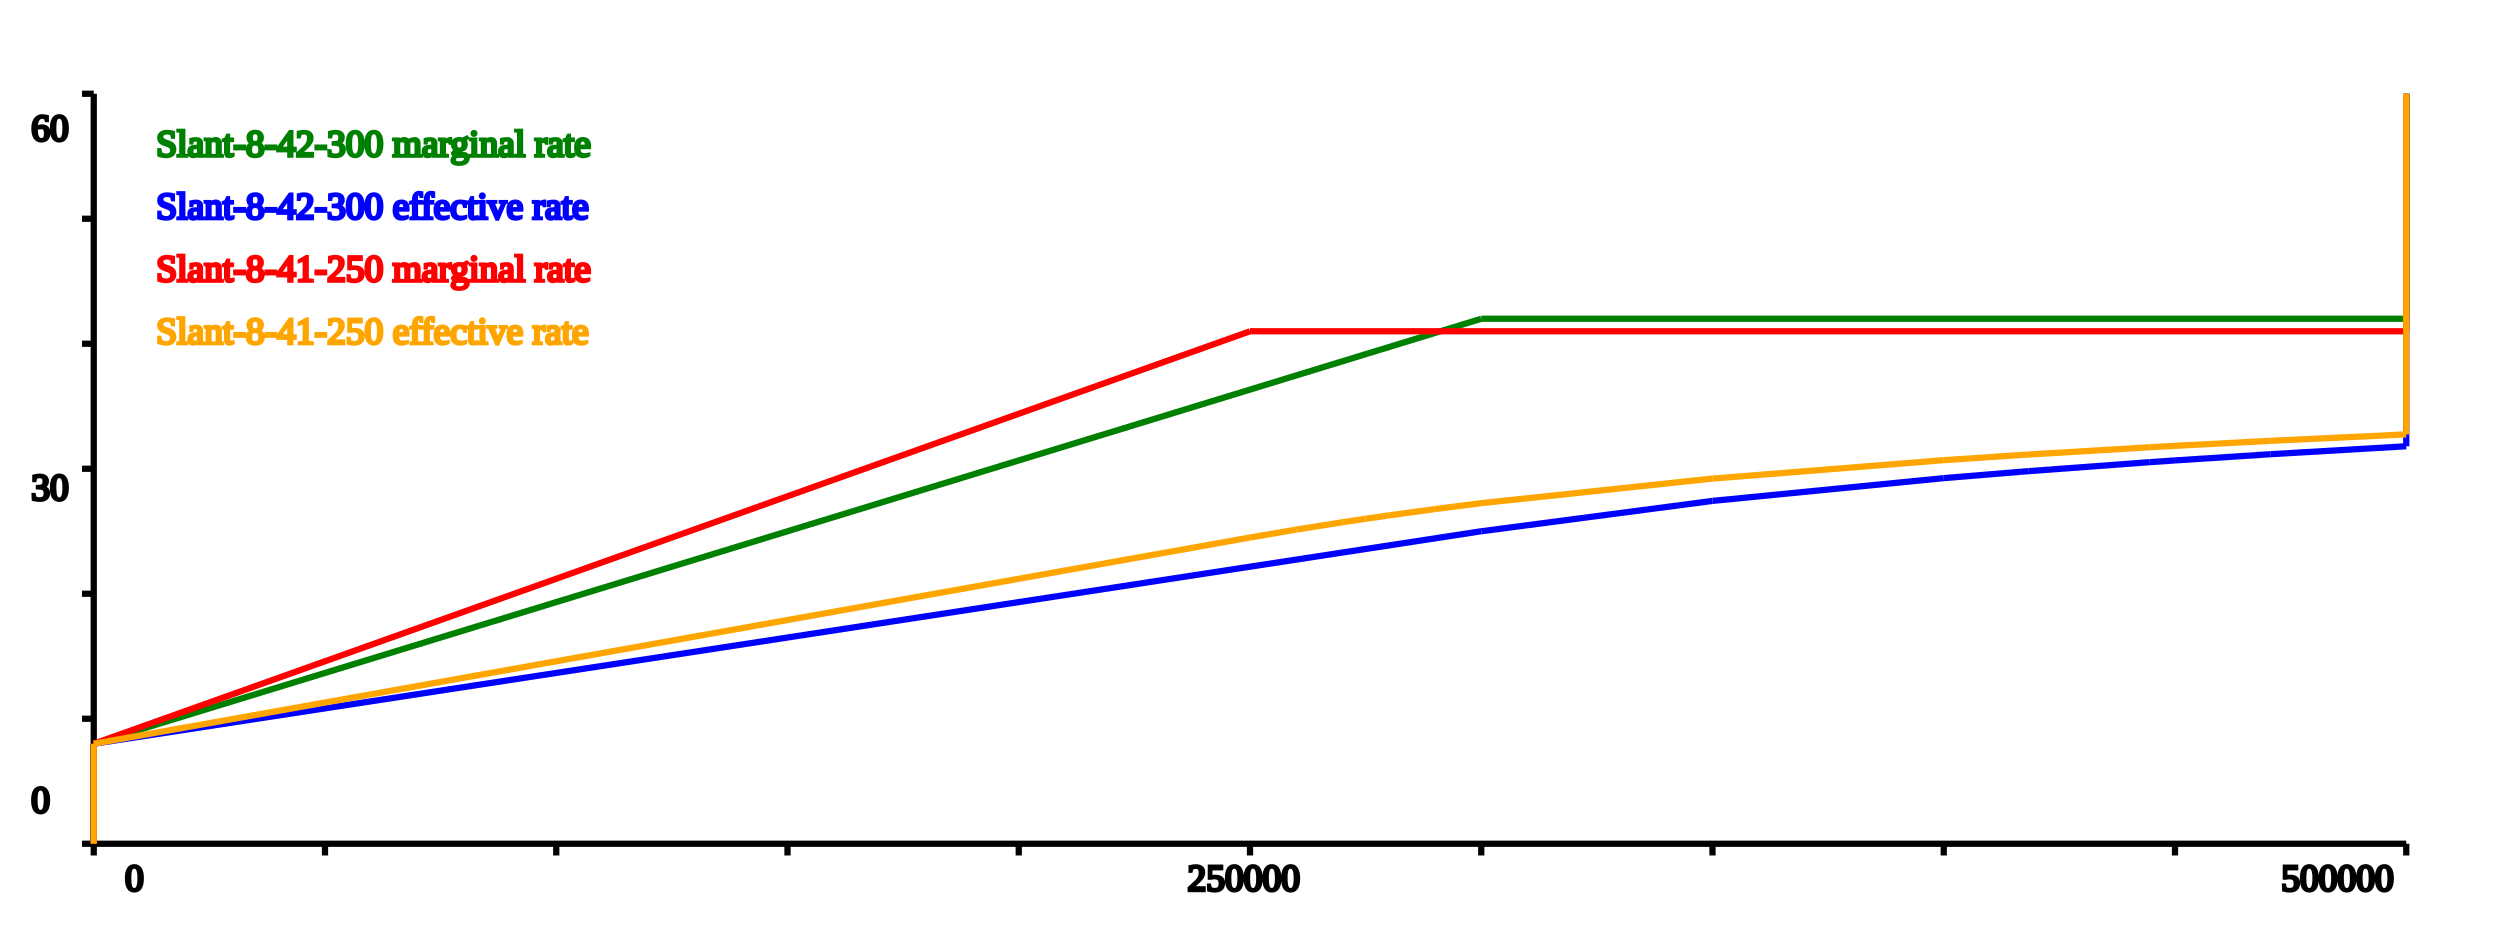
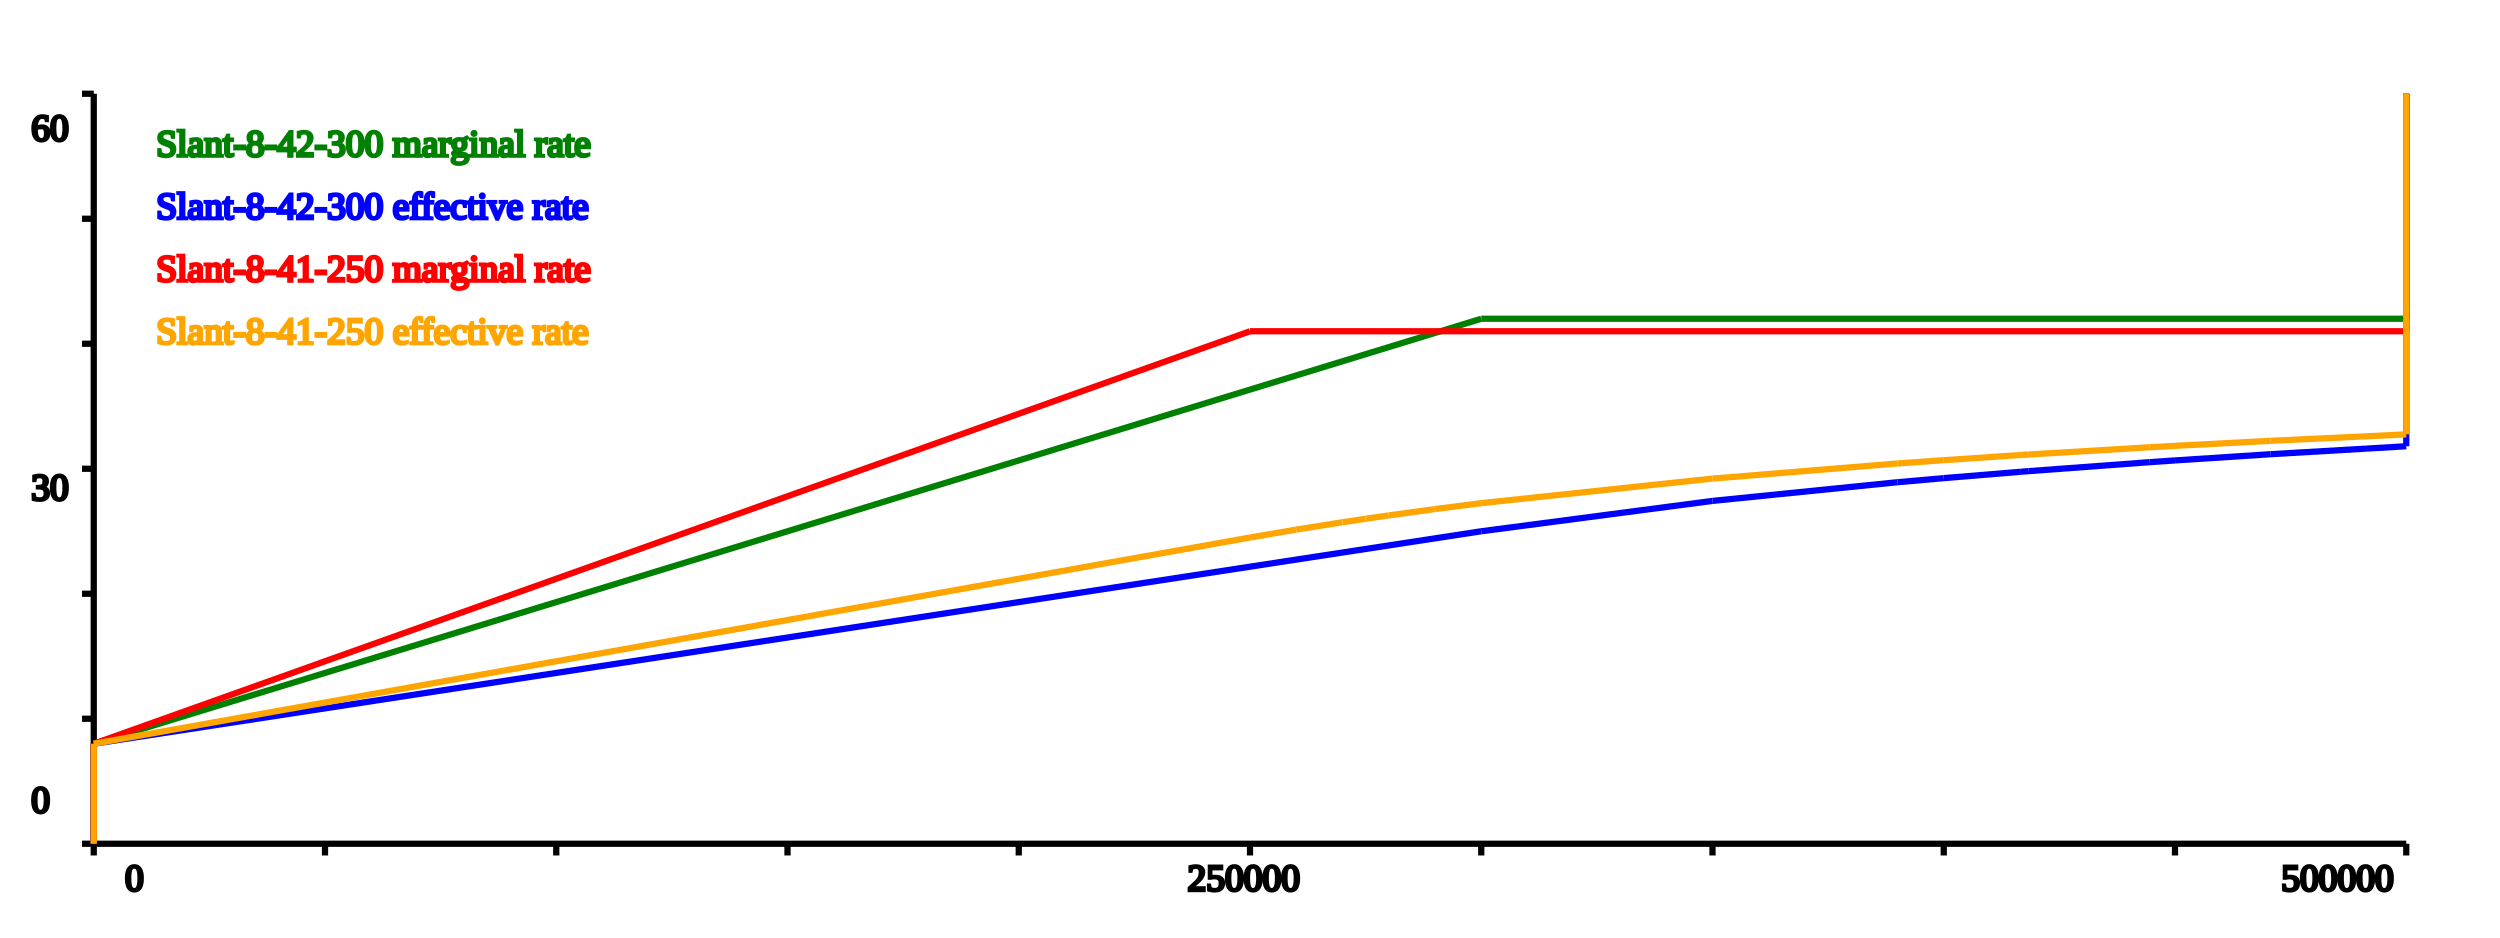
<svg xmlns="http://www.w3.org/2000/svg" height="300" width="800">
-   <g id="n3514104">
-     <g id="axis8505520" />
-     <g id="axisn9213843">
+   <g id="n6483795">
+     <g id="axis0050749" />
+     <g id="axisn9790952">
      <line style="stroke: black; stroke-width: 2" x1="30" x2="770" y1="270" y2="270" />
      <line style="stroke: black; stroke-width: 2" x1="30" x2="30" y1="30" y2="270" />
      <line style="stroke: black; stroke-width: 2" x1="30" x2="30" y1="270" y2="273.75" />
      <text transform="rotate(90,30,277.5)" x="30" y="277.5" />
      <text transform="rotate(90,29.99926,277.5)" x="29.999" y="277.5" />
      <line style="stroke: black; stroke-width: 2" x1="104" x2="104" y1="270" y2="273.75" />
      <text transform="rotate(90,104,277.5)" x="104" y="277.5" />
      <text transform="rotate(90,103.9993,277.5)" x="103.999" y="277.5" />
      <line style="stroke: black; stroke-width: 2" x1="178" x2="178" y1="270" y2="273.75" />
      <text transform="rotate(90,178,277.5)" x="178" y="277.5" />
      <text transform="rotate(90,177.9993,277.5)" x="177.999" y="277.5" />
      <line style="stroke: black; stroke-width: 2" x1="252" x2="252" y1="270" y2="273.75" />
      <text transform="rotate(90,252,277.5)" x="252" y="277.5" />
      <text transform="rotate(90,251.9993,277.5)" x="251.999" y="277.5" />
      <line style="stroke: black; stroke-width: 2" x1="326" x2="326" y1="270" y2="273.75" />
      <text transform="rotate(90,326,277.5)" x="326" y="277.5" />
      <text transform="rotate(90,325.9993,277.5)" x="325.999" y="277.5" />
      <line style="stroke: black; stroke-width: 2" x1="400" x2="400" y1="270" y2="273.75" />
      <text transform="rotate(90,400,277.5)" x="400" y="277.5" />
      <text transform="rotate(90,399.9993,277.5)" x="399.999" y="277.5" />
      <line style="stroke: black; stroke-width: 2" x1="474" x2="474" y1="270" y2="273.75" />
      <text transform="rotate(90,474,277.5)" x="474" y="277.5" />
      <text transform="rotate(90,473.9993,277.5)" x="473.999" y="277.5" />
      <line style="stroke: black; stroke-width: 2" x1="548" x2="548" y1="270" y2="273.75" />
      <text transform="rotate(90,548,277.5)" x="548" y="277.5" />
      <text transform="rotate(90,547.9993,277.5)" x="547.999" y="277.5" />
      <line style="stroke: black; stroke-width: 2" x1="622" x2="622" y1="270" y2="273.75" />
      <text transform="rotate(90,622,277.5)" x="622" y="277.5" />
      <text transform="rotate(90,621.9993,277.5)" x="621.999" y="277.5" />
      <line style="stroke: black; stroke-width: 2" x1="696" x2="696" y1="270" y2="273.75" />
      <text transform="rotate(90,696,277.5)" x="696" y="277.5" />
      <text transform="rotate(90,695.9993,277.5)" x="695.999" y="277.5" />
      <line style="stroke: black; stroke-width: 2" x1="770" x2="770" y1="270" y2="273.75" />
      <text transform="rotate(90,770,277.5)" x="770" y="277.5" />
      <text transform="rotate(90,769.9993,277.5)" x="769.999" y="277.5" />
      <line style="stroke: black; stroke-width: 2" x1="30" x2="26.25" y1="270" y2="270" />
      <text x="0" y="270" />
      <text x="29.999" y="270" />
      <line style="stroke: black; stroke-width: 2" x1="30" x2="26.25" y1="230" y2="230" />
      <text x="0" y="230" />
      <text x="30.014" y="230" />
      <line style="stroke: black; stroke-width: 2" x1="30" x2="26.25" y1="190" y2="190" />
      <text x="0" y="190" />
      <text x="30.029" y="190" />
      <line style="stroke: black; stroke-width: 2" x1="30" x2="26.25" y1="150" y2="150" />
      <text x="0" y="150" />
      <text x="30.044" y="150" />
      <line style="stroke: black; stroke-width: 2" x1="30" x2="26.25" y1="110" y2="110" />
      <text x="0" y="110" />
      <text x="30.058" y="110" />
      <line style="stroke: black; stroke-width: 2" x1="30" x2="26.25" y1="70" y2="70" />
      <text x="0" y="70" />
      <text x="30.073" y="70" />
      <line style="stroke: black; stroke-width: 2" x1="30" x2="26.25" y1="30" y2="30" />
      <text x="0" y="30" />
      <text x="30.088" y="30" />
    </g>
  </g>
  <text fill="black" stroke="black" x="40" y="285">0</text>
  <text fill="black" stroke="black" x="380" y="285">250000</text>
  <text fill="black" stroke="black" x="730" y="285">500000</text>
  <text fill="black" stroke="black" x="10" y="260">0</text>
  <text fill="black" stroke="black" x="10" y="160">30</text>
  <text fill="black" stroke="black" x="10" y="45">60</text>
-   <g id="n6040131">
-     <g id="line1685391" />
-     <g id="linen4219995">
+   <g id="n0048612">
+     <g id="line4217354" />
+     <g id="linen5038046">
      <line style="fill: green; stroke: green; stroke-width: 2" x1="30" x2="30" y1="270" y2="238" />
      <line style="fill: green; stroke: green; stroke-width: 2" x1="30" x2="474" y1="238" y2="102" />
      <line style="fill: green; stroke: green; stroke-width: 2" x1="474" x2="770" y1="102" y2="102" />
      <line style="fill: green; stroke: green; stroke-width: 2" x1="770" x2="770" y1="102" y2="30" />
    </g>
  </g>
  <text fill="green" stroke="green" x="50" y="50">Slant-8-42-300 marginal rate</text>
-   <g id="n1400814">
-     <g id="line5564269" />
-     <g id="linen5181436">
+   <g id="n8952284">
+     <g id="line7388493" />
+     <g id="linen7403006">
      <line style="fill: blue; stroke: blue; stroke-width: 2" x1="30" x2="30" y1="270" y2="238" />
      <line style="fill: blue; stroke: blue; stroke-width: 2" x1="30" x2="474" y1="238" y2="170" />
      <line style="fill: blue; stroke: blue; stroke-width: 2" x1="474" x2="548" y1="170" y2="160.286" />
-       <line style="fill: blue; stroke: blue; stroke-width: 2" x1="548" x2="622" y1="160.286" y2="153" />
+       <line style="fill: blue; stroke: blue; stroke-width: 2" x1="548" x2="607.2" y1="160.286" y2="154.308" />
+       <line style="fill: blue; stroke: blue; stroke-width: 2" x1="607.2" x2="622" y1="154.308" y2="153" />
      <line style="fill: blue; stroke: blue; stroke-width: 2" x1="622" x2="646.716" y1="153" y2="150.956" />
      <line style="fill: blue; stroke: blue; stroke-width: 2" x1="646.716" x2="649.232" y1="150.956" y2="150.757" />
      <line style="fill: blue; stroke: blue; stroke-width: 2" x1="649.232" x2="687.934" y1="150.757" y2="147.889" />
      <line style="fill: blue; stroke: blue; stroke-width: 2" x1="687.934" x2="696" y1="147.889" y2="147.333" />
      <line style="fill: blue; stroke: blue; stroke-width: 2" x1="696" x2="726.636" y1="147.333" y2="145.34" />
      <line style="fill: blue; stroke: blue; stroke-width: 2" x1="726.636" x2="770" y1="145.34" y2="142.8" />
      <line style="fill: blue; stroke: blue; stroke-width: 2" x1="770" x2="770" y1="142.8" y2="30" />
    </g>
  </g>
  <text fill="blue" stroke="blue" x="50" y="70">Slant-8-42-300 effective rate</text>
-   <g id="n3408724">
-     <g id="line9143765" />
-     <g id="linen6587834">
+   <g id="n7871448">
+     <g id="line5933785" />
+     <g id="linen0348819">
      <line style="fill: red; stroke: red; stroke-width: 2" x1="30" x2="30" y1="270" y2="238" />
      <line style="fill: red; stroke: red; stroke-width: 2" x1="30" x2="400" y1="238" y2="106" />
      <line style="fill: red; stroke: red; stroke-width: 2" x1="400" x2="770" y1="106" y2="106" />
      <line style="fill: red; stroke: red; stroke-width: 2" x1="770" x2="770" y1="106" y2="30" />
    </g>
  </g>
  <text fill="red" stroke="red" x="50" y="90">Slant-8-41-250 marginal rate</text>
-   <g id="n3951032">
-     <g id="line0758965" />
-     <g id="linen2392240">
+   <g id="n2421876">
+     <g id="line9577315" />
+     <g id="linen5531105">
      <line style="fill: orange; stroke: orange; stroke-width: 2" x1="30" x2="30" y1="270" y2="238" />
      <line style="fill: orange; stroke: orange; stroke-width: 2" x1="30" x2="400" y1="238" y2="172" />
      <line style="fill: orange; stroke: orange; stroke-width: 2" x1="400" x2="414.8" y1="172" y2="169.462" />
      <line style="fill: orange; stroke: orange; stroke-width: 2" x1="414.8" x2="429.6" y1="169.462" y2="167.111" />
      <line style="fill: orange; stroke: orange; stroke-width: 2" x1="429.6" x2="437" y1="167.111" y2="166" />
      <line style="fill: orange; stroke: orange; stroke-width: 2" x1="437" x2="444.4" y1="166" y2="164.929" />
      <line style="fill: orange; stroke: orange; stroke-width: 2" x1="444.4" x2="459.2" y1="164.929" y2="162.897" />
      <line style="fill: orange; stroke: orange; stroke-width: 2" x1="459.2" x2="474" y1="162.897" y2="161" />
      <line style="fill: orange; stroke: orange; stroke-width: 2" x1="474" x2="548" y1="161" y2="153.143" />
-       <line style="fill: orange; stroke: orange; stroke-width: 2" x1="548" x2="622" y1="153.143" y2="147.25" />
+       <line style="fill: orange; stroke: orange; stroke-width: 2" x1="548" x2="607.2" y1="153.143" y2="148.308" />
+       <line style="fill: orange; stroke: orange; stroke-width: 2" x1="607.2" x2="622" y1="148.308" y2="147.25" />
      <line style="fill: orange; stroke: orange; stroke-width: 2" x1="622" x2="646.716" y1="147.25" y2="145.597" />
      <line style="fill: orange; stroke: orange; stroke-width: 2" x1="646.716" x2="649.232" y1="145.597" y2="145.436" />
      <line style="fill: orange; stroke: orange; stroke-width: 2" x1="649.232" x2="687.934" y1="145.436" y2="143.116" />
      <line style="fill: orange; stroke: orange; stroke-width: 2" x1="687.934" x2="696" y1="143.116" y2="142.667" />
      <line style="fill: orange; stroke: orange; stroke-width: 2" x1="696" x2="726.636" y1="142.667" y2="141.054" />
      <line style="fill: orange; stroke: orange; stroke-width: 2" x1="726.636" x2="770" y1="141.054" y2="139" />
      <line style="fill: orange; stroke: orange; stroke-width: 2" x1="770" x2="770" y1="139" y2="30" />
    </g>
  </g>
  <text fill="orange" stroke="orange" x="50" y="110">Slant-8-41-250 effective rate</text>
</svg>
